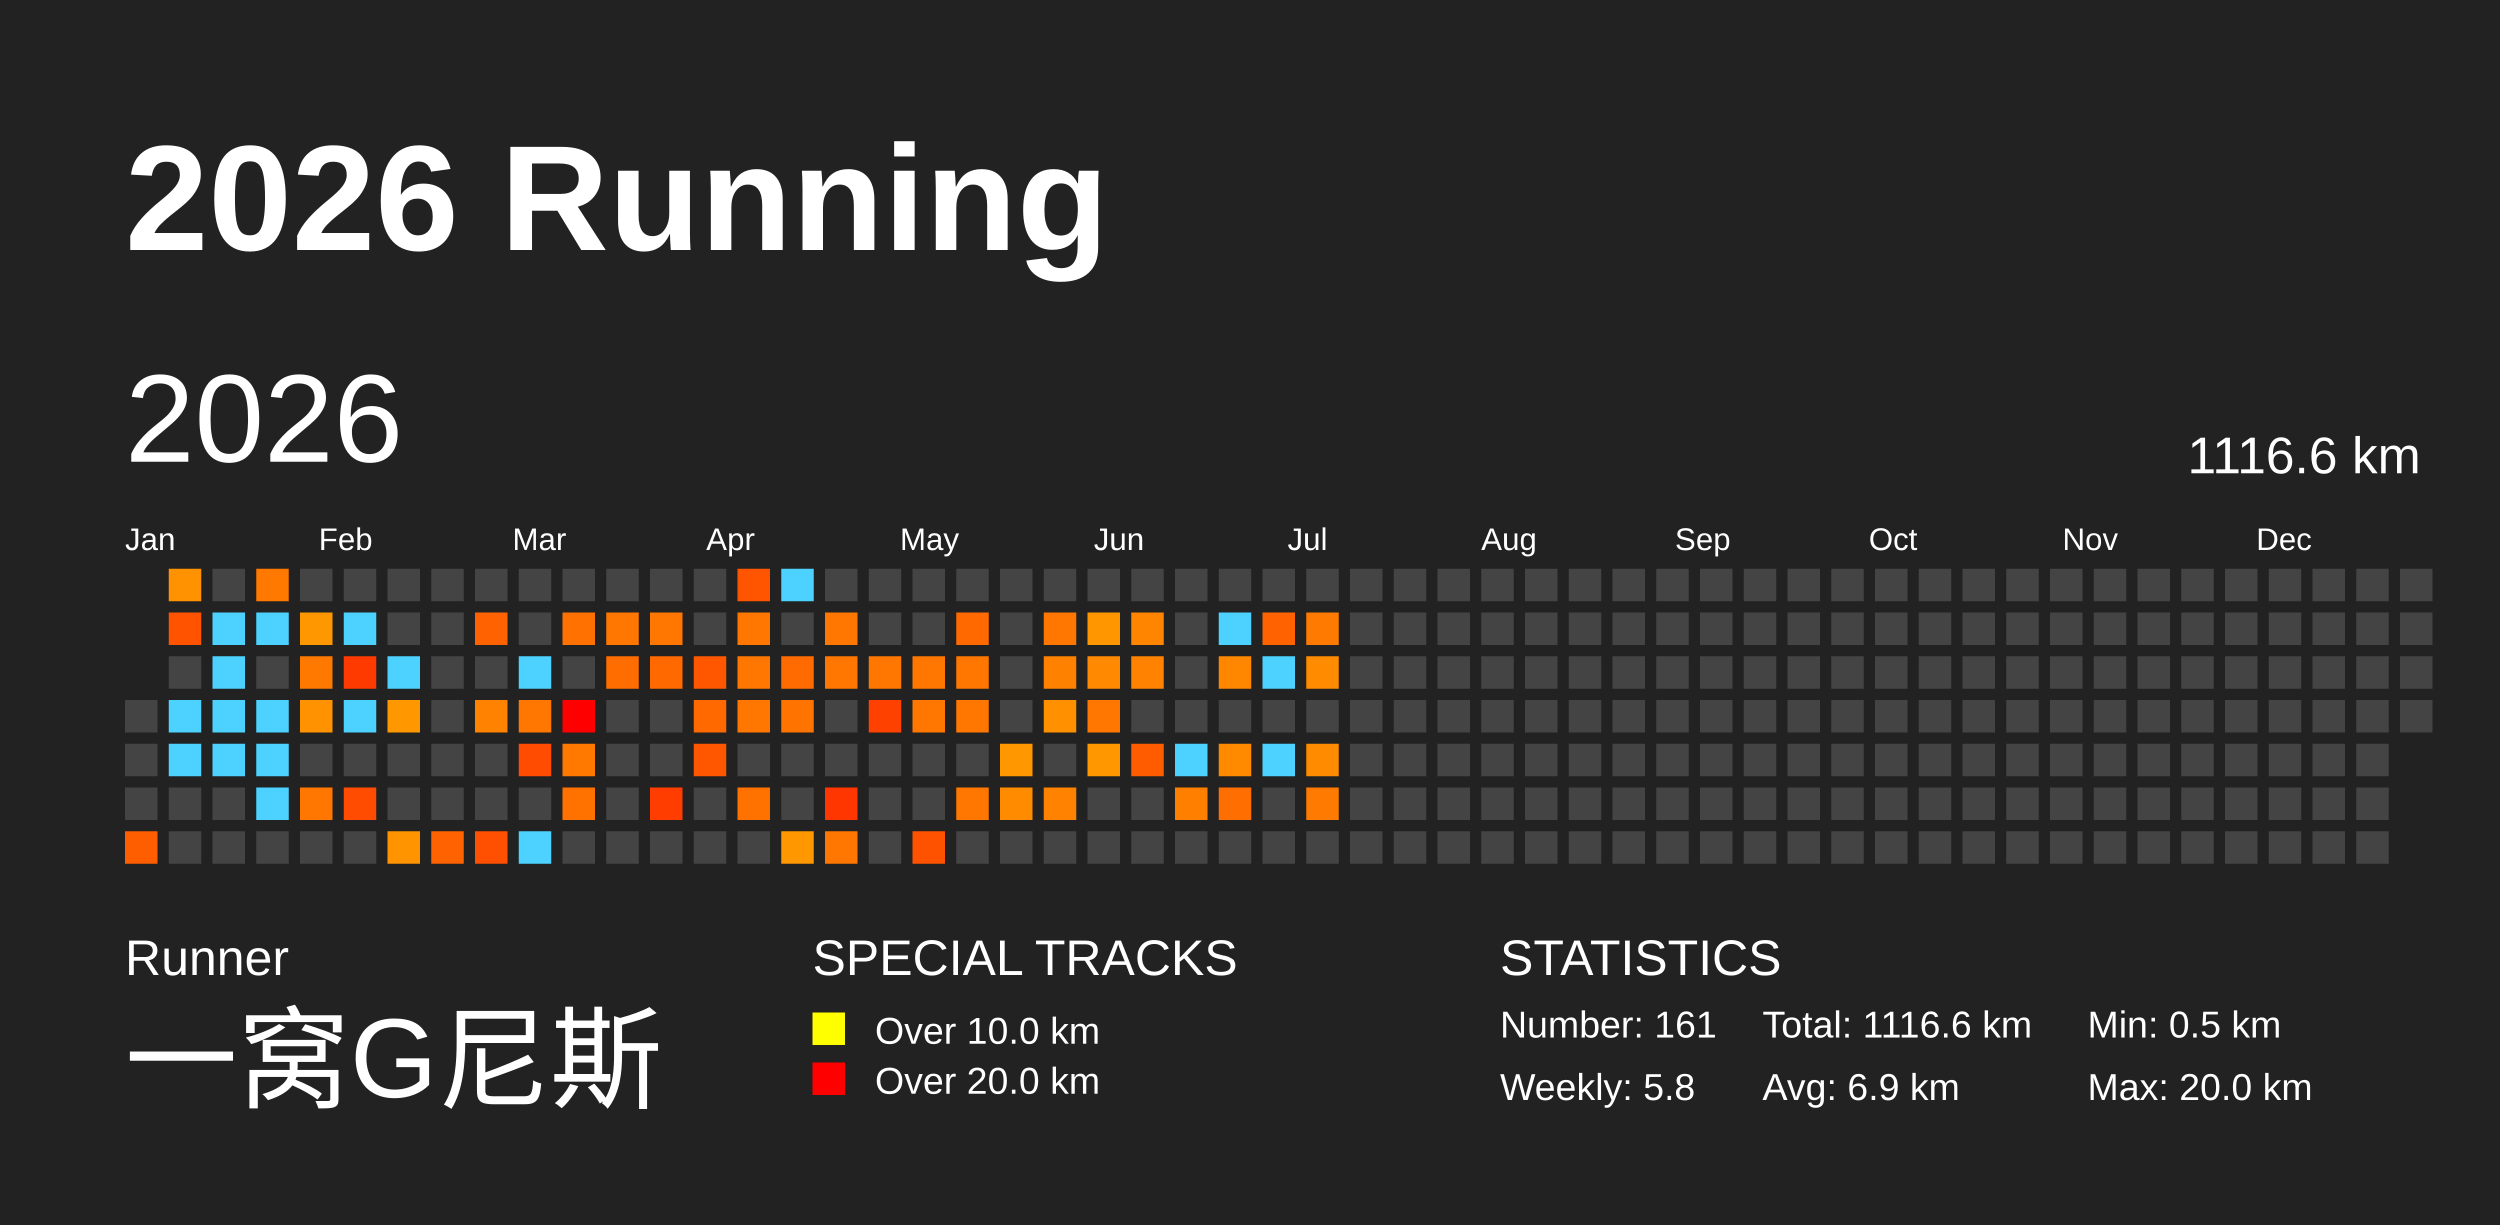
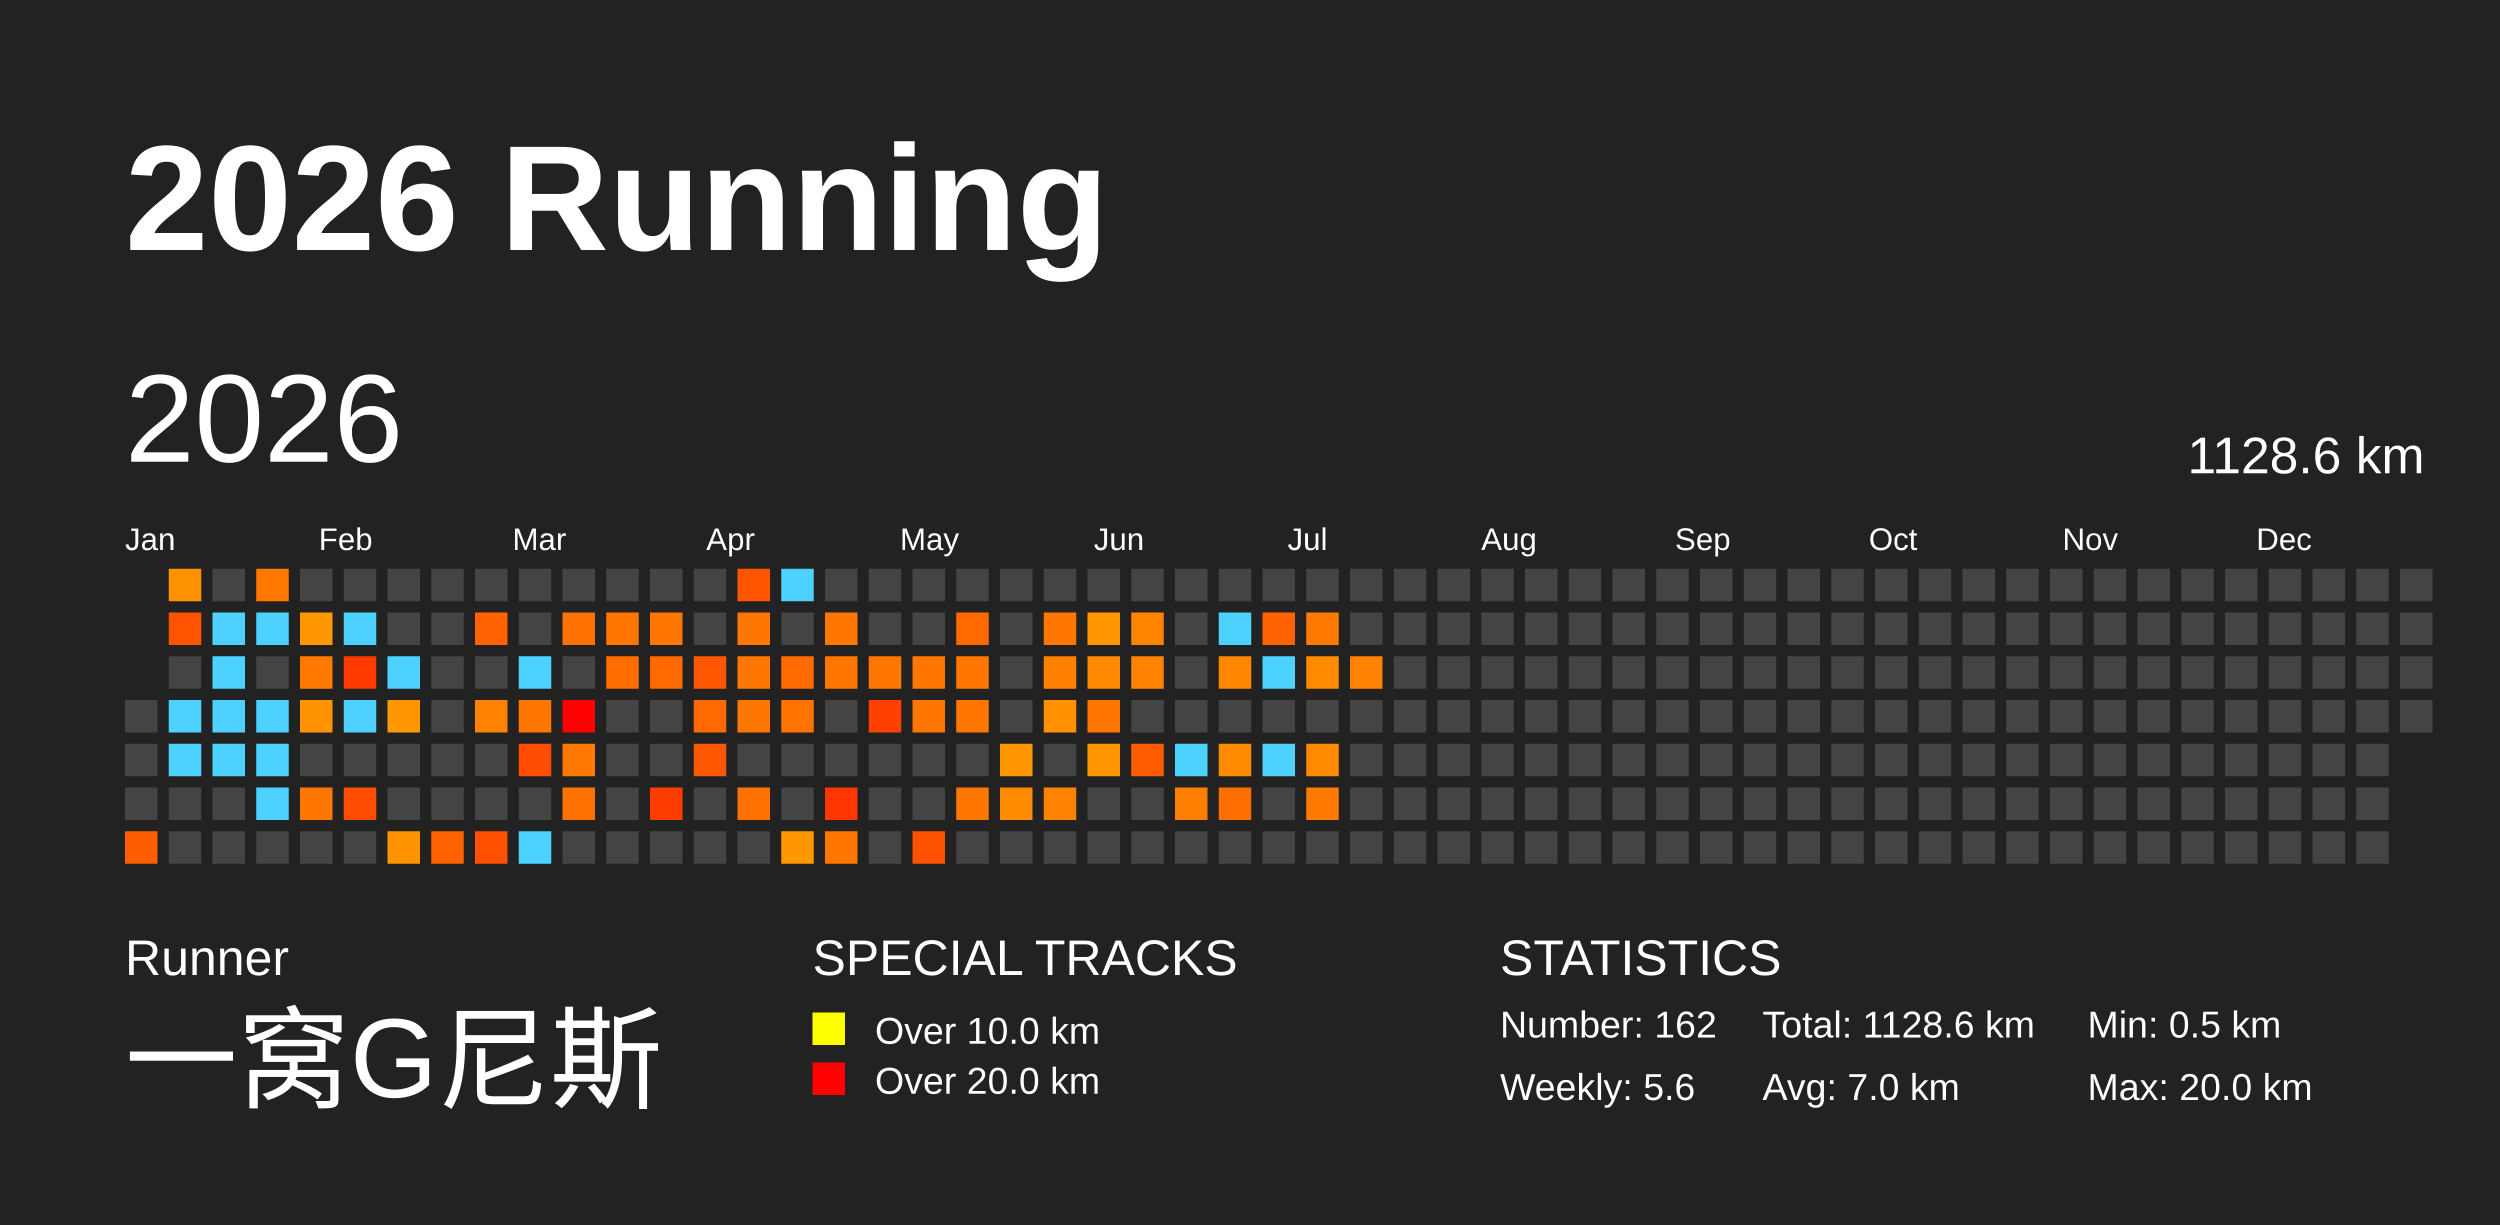
<svg xmlns="http://www.w3.org/2000/svg" baseProfile="full" height="98mm" version="1.1" viewBox="0,0,200,98" width="200mm">
  <defs />
  <rect fill="#222222" height="98" width="200" x="0" y="0" />
  <text fill="#FFFFFF" style="font-size:12px; font-family:Arial; font-weight:bold;" x="10" y="20">2026 Running</text>
  <text fill="#FFFFFF" style="font-size:4px; font-family:Arial" x="10" y="78">Runner</text>
  <text fill="#FFFFFF" style="font-size:9px; font-family:Arial" x="10" y="88">一窝G尼斯</text>
  <text fill="#FFFFFF" style="font-size:4px; font-family:Arial" x="65" y="78">SPECIAL TRACKS</text>
  <rect fill="yellow" height="2.6" width="2.6" x="65" y="81" />
  <text fill="#FFFFFF" style="font-size:3px; font-family:Arial" x="70" y="83.5">Over 10.0 km</text>
  <rect fill="red" height="2.6" width="2.6" x="65" y="85" />
  <text fill="#FFFFFF" style="font-size:3px; font-family:Arial" x="70" y="87.5">Over 20.0 km</text>
  <text fill="#FFFFFF" style="font-size:4px; font-family:Arial" x="120" y="78">STATISTICS</text>
-   <text fill="#FFFFFF" style="font-size:3px; font-family:Arial" x="120" y="83">Number: 161</text>
-   <text fill="#FFFFFF" style="font-size:3px; font-family:Arial" x="120" y="88">Weekly: 5.8</text>
-   <text fill="#FFFFFF" style="font-size:3px; font-family:Arial" x="141" y="83">Total: 1116.6 km</text>
-   <text fill="#FFFFFF" style="font-size:3px; font-family:Arial" x="141" y="88">Avg: 6.9 km</text>
+   <text fill="#FFFFFF" style="font-size:3px; font-family:Arial" x="120" y="83">Number: 162</text>
+   <text fill="#FFFFFF" style="font-size:3px; font-family:Arial" x="120" y="88">Weekly: 5.6</text>
+   <text fill="#FFFFFF" style="font-size:3px; font-family:Arial" x="141" y="83">Total: 1128.6 km</text>
+   <text fill="#FFFFFF" style="font-size:3px; font-family:Arial" x="141" y="88">Avg: 7.0 km</text>
  <text fill="#FFFFFF" style="font-size:3px; font-family:Arial" x="167" y="83">Min: 0.5 km</text>
  <text fill="#FFFFFF" style="font-size:3px; font-family:Arial" x="167" y="88">Max: 20.0 km</text>
  <text dominant-baseline="hanging" fill="#FFFFFF" style="font-size:10.0px; font-family:Arial;" x="10" y="30">2026</text>
-   <text dominant-baseline="hanging" fill="#FFFFFF" style="font-size:4.125px; font-family:Arial;" x="175" y="35">1116.6 km</text>
+   <text dominant-baseline="hanging" fill="#FFFFFF" style="font-size:4.125px; font-family:Arial;" x="175" y="35">1128.6 km</text>
  <text fill="#FFFFFF" style="font-size:2.5px; font-family:Arial" x="10.0" y="44">Jan</text>
  <text fill="#FFFFFF" style="font-size:2.5px; font-family:Arial" x="25.5" y="44">Feb</text>
  <text fill="#FFFFFF" style="font-size:2.5px; font-family:Arial" x="41.0" y="44">Mar</text>
  <text fill="#FFFFFF" style="font-size:2.5px; font-family:Arial" x="56.5" y="44">Apr</text>
  <text fill="#FFFFFF" style="font-size:2.5px; font-family:Arial" x="72.0" y="44">May</text>
  <text fill="#FFFFFF" style="font-size:2.5px; font-family:Arial" x="87.5" y="44">Jun</text>
  <text fill="#FFFFFF" style="font-size:2.5px; font-family:Arial" x="103.0" y="44">Jul</text>
  <text fill="#FFFFFF" style="font-size:2.5px; font-family:Arial" x="118.5" y="44">Aug</text>
  <text fill="#FFFFFF" style="font-size:2.5px; font-family:Arial" x="134.0" y="44">Sep</text>
  <text fill="#FFFFFF" style="font-size:2.5px; font-family:Arial" x="149.5" y="44">Oct</text>
  <text fill="#FFFFFF" style="font-size:2.5px; font-family:Arial" x="165.0" y="44">Nov</text>
  <text fill="#FFFFFF" style="font-size:2.5px; font-family:Arial" x="180.5" y="44">Dec</text>
  <rect fill="#444444" height="2.6" width="2.6" x="10.0" y="56.0" />
  <rect fill="#444444" height="2.6" width="2.6" x="10.0" y="59.5" />
  <rect fill="#444444" height="2.6" width="2.6" x="10.0" y="63.0" />
  <rect fill="#ff5e00" height="2.6" width="2.6" x="10.0" y="66.5" />
  <rect fill="#ff9200" height="2.6" width="2.6" x="13.5" y="45.5" />
  <rect fill="#ff5300" height="2.6" width="2.6" x="13.5" y="49.0" />
  <rect fill="#444444" height="2.6" width="2.6" x="13.5" y="52.5" />
  <rect fill="#4dd2ff" height="2.6" width="2.6" x="13.5" y="56.0" />
  <rect fill="#4dd2ff" height="2.6" width="2.6" x="13.5" y="59.5" />
  <rect fill="#444444" height="2.6" width="2.6" x="13.5" y="63.0" />
  <rect fill="#444444" height="2.6" width="2.6" x="13.5" y="66.5" />
  <rect fill="#444444" height="2.6" width="2.6" x="17.0" y="45.5" />
  <rect fill="#4dd2ff" height="2.6" width="2.6" x="17.0" y="49.0" />
  <rect fill="#4dd2ff" height="2.6" width="2.6" x="17.0" y="52.5" />
  <rect fill="#4dd2ff" height="2.6" width="2.6" x="17.0" y="56.0" />
  <rect fill="#4dd2ff" height="2.6" width="2.6" x="17.0" y="59.5" />
  <rect fill="#444444" height="2.6" width="2.6" x="17.0" y="63.0" />
  <rect fill="#444444" height="2.6" width="2.6" x="17.0" y="66.5" />
  <rect fill="#ff7800" height="2.6" width="2.6" x="20.5" y="45.5" />
  <rect fill="#4dd2ff" height="2.6" width="2.6" x="20.5" y="49.0" />
  <rect fill="#444444" height="2.6" width="2.6" x="20.5" y="52.5" />
  <rect fill="#4dd2ff" height="2.6" width="2.6" x="20.5" y="56.0" />
  <rect fill="#4dd2ff" height="2.6" width="2.6" x="20.5" y="59.5" />
  <rect fill="#4dd2ff" height="2.6" width="2.6" x="20.5" y="63.0" />
  <rect fill="#444444" height="2.6" width="2.6" x="20.5" y="66.5" />
  <rect fill="#444444" height="2.6" width="2.6" x="24.0" y="45.5" />
  <rect fill="#ff9700" height="2.6" width="2.6" x="24.0" y="49.0" />
  <rect fill="#ff7900" height="2.6" width="2.6" x="24.0" y="52.5" />
  <rect fill="#ff9200" height="2.6" width="2.6" x="24.0" y="56.0" />
  <rect fill="#444444" height="2.6" width="2.6" x="24.0" y="59.5" />
  <rect fill="#ff7700" height="2.6" width="2.6" x="24.0" y="63.0" />
  <rect fill="#444444" height="2.6" width="2.6" x="24.0" y="66.5" />
  <rect fill="#444444" height="2.6" width="2.6" x="27.5" y="45.5" />
  <rect fill="#4dd2ff" height="2.6" width="2.6" x="27.5" y="49.0" />
  <rect fill="#ff3a00" height="2.6" width="2.6" x="27.5" y="52.5" />
  <rect fill="#4dd2ff" height="2.6" width="2.6" x="27.5" y="56.0" />
  <rect fill="#444444" height="2.6" width="2.6" x="27.5" y="59.5" />
  <rect fill="#ff4c00" height="2.6" width="2.6" x="27.5" y="63.0" />
  <rect fill="#444444" height="2.6" width="2.6" x="27.5" y="66.5" />
  <rect fill="#444444" height="2.6" width="2.6" x="31.0" y="45.5" />
  <rect fill="#444444" height="2.6" width="2.6" x="31.0" y="49.0" />
  <rect fill="#4dd2ff" height="2.6" width="2.6" x="31.0" y="52.5" />
  <rect fill="#ff9800" height="2.6" width="2.6" x="31.0" y="56.0" />
  <rect fill="#444444" height="2.6" width="2.6" x="31.0" y="59.5" />
  <rect fill="#444444" height="2.6" width="2.6" x="31.0" y="63.0" />
  <rect fill="#ff9400" height="2.6" width="2.6" x="31.0" y="66.5" />
  <rect fill="#444444" height="2.6" width="2.6" x="34.5" y="45.5" />
  <rect fill="#444444" height="2.6" width="2.6" x="34.5" y="49.0" />
  <rect fill="#444444" height="2.6" width="2.6" x="34.5" y="52.5" />
  <rect fill="#444444" height="2.6" width="2.6" x="34.5" y="56.0" />
  <rect fill="#444444" height="2.6" width="2.6" x="34.5" y="59.5" />
  <rect fill="#444444" height="2.6" width="2.6" x="34.5" y="63.0" />
  <rect fill="#ff6200" height="2.6" width="2.6" x="34.5" y="66.5" />
  <rect fill="#444444" height="2.6" width="2.6" x="38.0" y="45.5" />
  <rect fill="#ff6200" height="2.6" width="2.6" x="38.0" y="49.0" />
  <rect fill="#444444" height="2.6" width="2.6" x="38.0" y="52.5" />
  <rect fill="#ff8200" height="2.6" width="2.6" x="38.0" y="56.0" />
  <rect fill="#444444" height="2.6" width="2.6" x="38.0" y="59.5" />
  <rect fill="#444444" height="2.6" width="2.6" x="38.0" y="63.0" />
  <rect fill="#ff4f00" height="2.6" width="2.6" x="38.0" y="66.5" />
  <rect fill="#444444" height="2.6" width="2.6" x="41.5" y="45.5" />
  <rect fill="#444444" height="2.6" width="2.6" x="41.5" y="49.0" />
  <rect fill="#4dd2ff" height="2.6" width="2.6" x="41.5" y="52.5" />
  <rect fill="#ff7700" height="2.6" width="2.6" x="41.5" y="56.0" />
  <rect fill="#ff4c00" height="2.6" width="2.6" x="41.5" y="59.5" />
  <rect fill="#444444" height="2.6" width="2.6" x="41.5" y="63.0" />
  <rect fill="#4dd2ff" height="2.6" width="2.6" x="41.5" y="66.5" />
  <rect fill="#444444" height="2.6" width="2.6" x="45.0" y="45.5" />
  <rect fill="#ff7100" height="2.6" width="2.6" x="45.0" y="49.0" />
  <rect fill="#444444" height="2.6" width="2.6" x="45.0" y="52.5" />
  <rect fill="red" height="2.6" width="2.6" x="45.0" y="56.0" />
  <rect fill="#ff7800" height="2.6" width="2.6" x="45.0" y="59.5" />
  <rect fill="#ff7200" height="2.6" width="2.6" x="45.0" y="63.0" />
  <rect fill="#444444" height="2.6" width="2.6" x="45.0" y="66.5" />
  <rect fill="#444444" height="2.6" width="2.6" x="48.5" y="45.5" />
  <rect fill="#ff7700" height="2.6" width="2.6" x="48.5" y="49.0" />
  <rect fill="#ff6c00" height="2.6" width="2.6" x="48.5" y="52.5" />
  <rect fill="#444444" height="2.6" width="2.6" x="48.5" y="56.0" />
  <rect fill="#444444" height="2.6" width="2.6" x="48.5" y="59.5" />
  <rect fill="#444444" height="2.6" width="2.6" x="48.5" y="63.0" />
  <rect fill="#444444" height="2.6" width="2.6" x="48.5" y="66.5" />
  <rect fill="#444444" height="2.6" width="2.6" x="52.0" y="45.5" />
  <rect fill="#ff7700" height="2.6" width="2.6" x="52.0" y="49.0" />
  <rect fill="#ff6900" height="2.6" width="2.6" x="52.0" y="52.5" />
  <rect fill="#444444" height="2.6" width="2.6" x="52.0" y="56.0" />
  <rect fill="#444444" height="2.6" width="2.6" x="52.0" y="59.5" />
  <rect fill="#ff3d00" height="2.6" width="2.6" x="52.0" y="63.0" />
  <rect fill="#444444" height="2.6" width="2.6" x="52.0" y="66.5" />
  <rect fill="#444444" height="2.6" width="2.6" x="55.5" y="45.5" />
  <rect fill="#444444" height="2.6" width="2.6" x="55.5" y="49.0" />
  <rect fill="#ff5700" height="2.6" width="2.6" x="55.5" y="52.5" />
  <rect fill="#ff6900" height="2.6" width="2.6" x="55.5" y="56.0" />
  <rect fill="#ff5600" height="2.6" width="2.6" x="55.5" y="59.5" />
  <rect fill="#444444" height="2.6" width="2.6" x="55.5" y="63.0" />
  <rect fill="#444444" height="2.6" width="2.6" x="55.5" y="66.5" />
  <rect fill="#ff5500" height="2.6" width="2.6" x="59.0" y="45.5" />
  <rect fill="#ff7700" height="2.6" width="2.6" x="59.0" y="49.0" />
  <rect fill="#ff7700" height="2.6" width="2.6" x="59.0" y="52.5" />
  <rect fill="#ff7700" height="2.6" width="2.6" x="59.0" y="56.0" />
  <rect fill="#444444" height="2.6" width="2.6" x="59.0" y="59.5" />
  <rect fill="#ff7200" height="2.6" width="2.6" x="59.0" y="63.0" />
  <rect fill="#444444" height="2.6" width="2.6" x="59.0" y="66.5" />
  <rect fill="#4dd2ff" height="2.6" width="2.6" x="62.5" y="45.5" />
  <rect fill="#444444" height="2.6" width="2.6" x="62.5" y="49.0" />
  <rect fill="#ff6b00" height="2.6" width="2.6" x="62.5" y="52.5" />
  <rect fill="#ff7400" height="2.6" width="2.6" x="62.5" y="56.0" />
  <rect fill="#444444" height="2.6" width="2.6" x="62.5" y="59.5" />
  <rect fill="#444444" height="2.6" width="2.6" x="62.5" y="63.0" />
  <rect fill="#ff9800" height="2.6" width="2.6" x="62.5" y="66.5" />
  <rect fill="#444444" height="2.6" width="2.6" x="66.0" y="45.5" />
  <rect fill="#ff7700" height="2.6" width="2.6" x="66.0" y="49.0" />
  <rect fill="#ff7700" height="2.6" width="2.6" x="66.0" y="52.5" />
  <rect fill="#444444" height="2.6" width="2.6" x="66.0" y="56.0" />
  <rect fill="#444444" height="2.6" width="2.6" x="66.0" y="59.5" />
  <rect fill="#ff3600" height="2.6" width="2.6" x="66.0" y="63.0" />
  <rect fill="#ff7600" height="2.6" width="2.6" x="66.0" y="66.5" />
  <rect fill="#444444" height="2.6" width="2.6" x="69.5" y="45.5" />
  <rect fill="#444444" height="2.6" width="2.6" x="69.5" y="49.0" />
  <rect fill="#ff7700" height="2.6" width="2.6" x="69.5" y="52.5" />
  <rect fill="#ff4100" height="2.6" width="2.6" x="69.5" y="56.0" />
  <rect fill="#444444" height="2.6" width="2.6" x="69.5" y="59.5" />
  <rect fill="#444444" height="2.6" width="2.6" x="69.5" y="63.0" />
  <rect fill="#444444" height="2.6" width="2.6" x="69.5" y="66.5" />
  <rect fill="#444444" height="2.6" width="2.6" x="73.0" y="45.5" />
  <rect fill="#444444" height="2.6" width="2.6" x="73.0" y="49.0" />
  <rect fill="#ff7700" height="2.6" width="2.6" x="73.0" y="52.5" />
  <rect fill="#ff7700" height="2.6" width="2.6" x="73.0" y="56.0" />
  <rect fill="#444444" height="2.6" width="2.6" x="73.0" y="59.5" />
  <rect fill="#444444" height="2.6" width="2.6" x="73.0" y="63.0" />
  <rect fill="#ff5200" height="2.6" width="2.6" x="73.0" y="66.5" />
  <rect fill="#444444" height="2.6" width="2.6" x="76.5" y="45.5" />
  <rect fill="#ff6900" height="2.6" width="2.6" x="76.5" y="49.0" />
  <rect fill="#ff7700" height="2.6" width="2.6" x="76.5" y="52.5" />
  <rect fill="#ff7700" height="2.6" width="2.6" x="76.5" y="56.0" />
  <rect fill="#444444" height="2.6" width="2.6" x="76.5" y="59.5" />
  <rect fill="#ff7700" height="2.6" width="2.6" x="76.5" y="63.0" />
  <rect fill="#444444" height="2.6" width="2.6" x="76.5" y="66.5" />
  <rect fill="#444444" height="2.6" width="2.6" x="80.0" y="45.5" />
  <rect fill="#444444" height="2.6" width="2.6" x="80.0" y="49.0" />
  <rect fill="#444444" height="2.6" width="2.6" x="80.0" y="52.5" />
  <rect fill="#444444" height="2.6" width="2.6" x="80.0" y="56.0" />
  <rect fill="#ff9700" height="2.6" width="2.6" x="80.0" y="59.5" />
  <rect fill="#ff8b00" height="2.6" width="2.6" x="80.0" y="63.0" />
  <rect fill="#444444" height="2.6" width="2.6" x="80.0" y="66.5" />
  <rect fill="#444444" height="2.6" width="2.6" x="83.5" y="45.5" />
  <rect fill="#ff7600" height="2.6" width="2.6" x="83.5" y="49.0" />
  <rect fill="#ff8100" height="2.6" width="2.6" x="83.5" y="52.5" />
  <rect fill="#ff9000" height="2.6" width="2.6" x="83.5" y="56.0" />
  <rect fill="#444444" height="2.6" width="2.6" x="83.5" y="59.5" />
  <rect fill="#ff8200" height="2.6" width="2.6" x="83.5" y="63.0" />
  <rect fill="#444444" height="2.6" width="2.6" x="83.5" y="66.5" />
  <rect fill="#444444" height="2.6" width="2.6" x="87.0" y="45.5" />
  <rect fill="#ff9600" height="2.6" width="2.6" x="87.0" y="49.0" />
  <rect fill="#ff8900" height="2.6" width="2.6" x="87.0" y="52.5" />
  <rect fill="#ff7700" height="2.6" width="2.6" x="87.0" y="56.0" />
  <rect fill="#ff9800" height="2.6" width="2.6" x="87.0" y="59.5" />
  <rect fill="#444444" height="2.6" width="2.6" x="87.0" y="63.0" />
  <rect fill="#444444" height="2.6" width="2.6" x="87.0" y="66.5" />
  <rect fill="#444444" height="2.6" width="2.6" x="90.5" y="45.5" />
  <rect fill="#ff8400" height="2.6" width="2.6" x="90.5" y="49.0" />
  <rect fill="#ff8200" height="2.6" width="2.6" x="90.5" y="52.5" />
  <rect fill="#444444" height="2.6" width="2.6" x="90.5" y="56.0" />
  <rect fill="#ff5c00" height="2.6" width="2.6" x="90.5" y="59.5" />
  <rect fill="#444444" height="2.6" width="2.6" x="90.5" y="63.0" />
  <rect fill="#444444" height="2.6" width="2.6" x="90.5" y="66.5" />
  <rect fill="#444444" height="2.6" width="2.6" x="94.0" y="45.5" />
  <rect fill="#444444" height="2.6" width="2.6" x="94.0" y="49.0" />
  <rect fill="#444444" height="2.6" width="2.6" x="94.0" y="52.5" />
  <rect fill="#444444" height="2.6" width="2.6" x="94.0" y="56.0" />
  <rect fill="#4dd2ff" height="2.6" width="2.6" x="94.0" y="59.5" />
  <rect fill="#ff8000" height="2.6" width="2.6" x="94.0" y="63.0" />
  <rect fill="#444444" height="2.6" width="2.6" x="94.0" y="66.5" />
  <rect fill="#444444" height="2.6" width="2.6" x="97.5" y="45.5" />
  <rect fill="#4dd2ff" height="2.6" width="2.6" x="97.5" y="49.0" />
  <rect fill="#ff8700" height="2.6" width="2.6" x="97.5" y="52.5" />
  <rect fill="#444444" height="2.6" width="2.6" x="97.5" y="56.0" />
  <rect fill="#ff8a00" height="2.6" width="2.6" x="97.5" y="59.5" />
  <rect fill="#ff6e00" height="2.6" width="2.6" x="97.5" y="63.0" />
  <rect fill="#444444" height="2.6" width="2.6" x="97.5" y="66.5" />
  <rect fill="#444444" height="2.6" width="2.6" x="101.0" y="45.5" />
  <rect fill="#ff6200" height="2.6" width="2.6" x="101.0" y="49.0" />
  <rect fill="#4dd2ff" height="2.6" width="2.6" x="101.0" y="52.5" />
  <rect fill="#444444" height="2.6" width="2.6" x="101.0" y="56.0" />
  <rect fill="#4dd2ff" height="2.6" width="2.6" x="101.0" y="59.5" />
  <rect fill="#444444" height="2.6" width="2.6" x="101.0" y="63.0" />
  <rect fill="#444444" height="2.6" width="2.6" x="101.0" y="66.5" />
  <rect fill="#444444" height="2.6" width="2.6" x="104.5" y="45.5" />
  <rect fill="#ff7a00" height="2.6" width="2.6" x="104.5" y="49.0" />
  <rect fill="#ff8b00" height="2.6" width="2.6" x="104.5" y="52.5" />
  <rect fill="#444444" height="2.6" width="2.6" x="104.5" y="56.0" />
  <rect fill="#ff8b00" height="2.6" width="2.6" x="104.5" y="59.5" />
  <rect fill="#ff7a00" height="2.6" width="2.6" x="104.5" y="63.0" />
  <rect fill="#444444" height="2.6" width="2.6" x="104.5" y="66.5" />
  <rect fill="#444444" height="2.6" width="2.6" x="108.0" y="45.5" />
  <rect fill="#444444" height="2.6" width="2.6" x="108.0" y="49.0" />
-   <rect fill="#444444" height="2.6" width="2.6" x="108.0" y="52.5" />
+   <rect fill="#ff8200" height="2.6" width="2.6" x="108.0" y="52.5" />
  <rect fill="#444444" height="2.6" width="2.6" x="108.0" y="56.0" />
  <rect fill="#444444" height="2.6" width="2.6" x="108.0" y="59.5" />
  <rect fill="#444444" height="2.6" width="2.6" x="108.0" y="63.0" />
  <rect fill="#444444" height="2.6" width="2.6" x="108.0" y="66.5" />
  <rect fill="#444444" height="2.6" width="2.6" x="111.5" y="45.5" />
  <rect fill="#444444" height="2.6" width="2.6" x="111.5" y="49.0" />
  <rect fill="#444444" height="2.6" width="2.6" x="111.5" y="52.5" />
  <rect fill="#444444" height="2.6" width="2.6" x="111.5" y="56.0" />
  <rect fill="#444444" height="2.6" width="2.6" x="111.5" y="59.5" />
  <rect fill="#444444" height="2.6" width="2.6" x="111.5" y="63.0" />
  <rect fill="#444444" height="2.6" width="2.6" x="111.5" y="66.5" />
  <rect fill="#444444" height="2.6" width="2.6" x="115.0" y="45.5" />
  <rect fill="#444444" height="2.6" width="2.6" x="115.0" y="49.0" />
  <rect fill="#444444" height="2.6" width="2.6" x="115.0" y="52.5" />
  <rect fill="#444444" height="2.6" width="2.6" x="115.0" y="56.0" />
  <rect fill="#444444" height="2.6" width="2.6" x="115.0" y="59.5" />
  <rect fill="#444444" height="2.6" width="2.6" x="115.0" y="63.0" />
  <rect fill="#444444" height="2.6" width="2.6" x="115.0" y="66.5" />
  <rect fill="#444444" height="2.6" width="2.6" x="118.5" y="45.5" />
  <rect fill="#444444" height="2.6" width="2.6" x="118.5" y="49.0" />
  <rect fill="#444444" height="2.6" width="2.6" x="118.5" y="52.5" />
  <rect fill="#444444" height="2.6" width="2.6" x="118.5" y="56.0" />
  <rect fill="#444444" height="2.6" width="2.6" x="118.5" y="59.5" />
  <rect fill="#444444" height="2.6" width="2.6" x="118.5" y="63.0" />
  <rect fill="#444444" height="2.6" width="2.6" x="118.5" y="66.5" />
  <rect fill="#444444" height="2.6" width="2.6" x="122.0" y="45.5" />
  <rect fill="#444444" height="2.6" width="2.6" x="122.0" y="49.0" />
  <rect fill="#444444" height="2.6" width="2.6" x="122.0" y="52.5" />
  <rect fill="#444444" height="2.6" width="2.6" x="122.0" y="56.0" />
  <rect fill="#444444" height="2.6" width="2.6" x="122.0" y="59.5" />
  <rect fill="#444444" height="2.6" width="2.6" x="122.0" y="63.0" />
  <rect fill="#444444" height="2.6" width="2.6" x="122.0" y="66.5" />
  <rect fill="#444444" height="2.6" width="2.6" x="125.5" y="45.5" />
  <rect fill="#444444" height="2.6" width="2.6" x="125.5" y="49.0" />
  <rect fill="#444444" height="2.6" width="2.6" x="125.5" y="52.5" />
  <rect fill="#444444" height="2.6" width="2.6" x="125.5" y="56.0" />
  <rect fill="#444444" height="2.6" width="2.6" x="125.5" y="59.5" />
  <rect fill="#444444" height="2.6" width="2.6" x="125.5" y="63.0" />
  <rect fill="#444444" height="2.6" width="2.6" x="125.5" y="66.5" />
  <rect fill="#444444" height="2.6" width="2.6" x="129.0" y="45.5" />
  <rect fill="#444444" height="2.6" width="2.6" x="129.0" y="49.0" />
  <rect fill="#444444" height="2.6" width="2.6" x="129.0" y="52.5" />
  <rect fill="#444444" height="2.6" width="2.6" x="129.0" y="56.0" />
  <rect fill="#444444" height="2.6" width="2.6" x="129.0" y="59.5" />
  <rect fill="#444444" height="2.6" width="2.6" x="129.0" y="63.0" />
  <rect fill="#444444" height="2.6" width="2.6" x="129.0" y="66.5" />
  <rect fill="#444444" height="2.6" width="2.6" x="132.5" y="45.5" />
  <rect fill="#444444" height="2.6" width="2.6" x="132.5" y="49.0" />
  <rect fill="#444444" height="2.6" width="2.6" x="132.5" y="52.5" />
  <rect fill="#444444" height="2.6" width="2.6" x="132.5" y="56.0" />
  <rect fill="#444444" height="2.6" width="2.6" x="132.5" y="59.5" />
  <rect fill="#444444" height="2.6" width="2.6" x="132.5" y="63.0" />
  <rect fill="#444444" height="2.6" width="2.6" x="132.5" y="66.5" />
  <rect fill="#444444" height="2.6" width="2.6" x="136.0" y="45.5" />
  <rect fill="#444444" height="2.6" width="2.6" x="136.0" y="49.0" />
  <rect fill="#444444" height="2.6" width="2.6" x="136.0" y="52.5" />
  <rect fill="#444444" height="2.6" width="2.6" x="136.0" y="56.0" />
  <rect fill="#444444" height="2.6" width="2.6" x="136.0" y="59.5" />
  <rect fill="#444444" height="2.6" width="2.6" x="136.0" y="63.0" />
  <rect fill="#444444" height="2.6" width="2.6" x="136.0" y="66.5" />
  <rect fill="#444444" height="2.6" width="2.6" x="139.5" y="45.5" />
  <rect fill="#444444" height="2.6" width="2.6" x="139.5" y="49.0" />
  <rect fill="#444444" height="2.6" width="2.6" x="139.5" y="52.5" />
  <rect fill="#444444" height="2.6" width="2.6" x="139.5" y="56.0" />
  <rect fill="#444444" height="2.6" width="2.6" x="139.5" y="59.5" />
  <rect fill="#444444" height="2.6" width="2.6" x="139.5" y="63.0" />
  <rect fill="#444444" height="2.6" width="2.6" x="139.5" y="66.5" />
  <rect fill="#444444" height="2.6" width="2.6" x="143.0" y="45.5" />
  <rect fill="#444444" height="2.6" width="2.6" x="143.0" y="49.0" />
  <rect fill="#444444" height="2.6" width="2.6" x="143.0" y="52.5" />
  <rect fill="#444444" height="2.6" width="2.6" x="143.0" y="56.0" />
  <rect fill="#444444" height="2.6" width="2.6" x="143.0" y="59.5" />
  <rect fill="#444444" height="2.6" width="2.6" x="143.0" y="63.0" />
  <rect fill="#444444" height="2.6" width="2.6" x="143.0" y="66.5" />
  <rect fill="#444444" height="2.6" width="2.6" x="146.5" y="45.5" />
  <rect fill="#444444" height="2.6" width="2.6" x="146.5" y="49.0" />
  <rect fill="#444444" height="2.6" width="2.6" x="146.5" y="52.5" />
  <rect fill="#444444" height="2.6" width="2.6" x="146.5" y="56.0" />
  <rect fill="#444444" height="2.6" width="2.6" x="146.5" y="59.5" />
  <rect fill="#444444" height="2.6" width="2.6" x="146.5" y="63.0" />
  <rect fill="#444444" height="2.6" width="2.6" x="146.5" y="66.5" />
  <rect fill="#444444" height="2.6" width="2.6" x="150.0" y="45.5" />
  <rect fill="#444444" height="2.6" width="2.6" x="150.0" y="49.0" />
  <rect fill="#444444" height="2.6" width="2.6" x="150.0" y="52.5" />
  <rect fill="#444444" height="2.6" width="2.6" x="150.0" y="56.0" />
  <rect fill="#444444" height="2.6" width="2.6" x="150.0" y="59.5" />
  <rect fill="#444444" height="2.6" width="2.6" x="150.0" y="63.0" />
  <rect fill="#444444" height="2.6" width="2.6" x="150.0" y="66.5" />
  <rect fill="#444444" height="2.6" width="2.6" x="153.5" y="45.5" />
  <rect fill="#444444" height="2.6" width="2.6" x="153.5" y="49.0" />
  <rect fill="#444444" height="2.6" width="2.6" x="153.5" y="52.5" />
  <rect fill="#444444" height="2.6" width="2.6" x="153.5" y="56.0" />
  <rect fill="#444444" height="2.6" width="2.6" x="153.5" y="59.5" />
  <rect fill="#444444" height="2.6" width="2.6" x="153.5" y="63.0" />
  <rect fill="#444444" height="2.6" width="2.6" x="153.5" y="66.5" />
  <rect fill="#444444" height="2.6" width="2.6" x="157.0" y="45.5" />
  <rect fill="#444444" height="2.6" width="2.6" x="157.0" y="49.0" />
  <rect fill="#444444" height="2.6" width="2.6" x="157.0" y="52.5" />
  <rect fill="#444444" height="2.6" width="2.6" x="157.0" y="56.0" />
  <rect fill="#444444" height="2.6" width="2.6" x="157.0" y="59.5" />
  <rect fill="#444444" height="2.6" width="2.6" x="157.0" y="63.0" />
  <rect fill="#444444" height="2.6" width="2.6" x="157.0" y="66.5" />
  <rect fill="#444444" height="2.6" width="2.6" x="160.5" y="45.5" />
  <rect fill="#444444" height="2.6" width="2.6" x="160.5" y="49.0" />
  <rect fill="#444444" height="2.6" width="2.6" x="160.5" y="52.5" />
  <rect fill="#444444" height="2.6" width="2.6" x="160.5" y="56.0" />
  <rect fill="#444444" height="2.6" width="2.6" x="160.5" y="59.5" />
  <rect fill="#444444" height="2.6" width="2.6" x="160.5" y="63.0" />
  <rect fill="#444444" height="2.6" width="2.6" x="160.5" y="66.5" />
  <rect fill="#444444" height="2.6" width="2.6" x="164.0" y="45.5" />
  <rect fill="#444444" height="2.6" width="2.6" x="164.0" y="49.0" />
  <rect fill="#444444" height="2.6" width="2.6" x="164.0" y="52.5" />
  <rect fill="#444444" height="2.6" width="2.6" x="164.0" y="56.0" />
  <rect fill="#444444" height="2.6" width="2.6" x="164.0" y="59.5" />
  <rect fill="#444444" height="2.6" width="2.6" x="164.0" y="63.0" />
  <rect fill="#444444" height="2.6" width="2.6" x="164.0" y="66.5" />
  <rect fill="#444444" height="2.6" width="2.6" x="167.5" y="45.5" />
  <rect fill="#444444" height="2.6" width="2.6" x="167.5" y="49.0" />
  <rect fill="#444444" height="2.6" width="2.6" x="167.5" y="52.5" />
  <rect fill="#444444" height="2.6" width="2.6" x="167.5" y="56.0" />
  <rect fill="#444444" height="2.6" width="2.6" x="167.5" y="59.5" />
  <rect fill="#444444" height="2.6" width="2.6" x="167.5" y="63.0" />
  <rect fill="#444444" height="2.6" width="2.6" x="167.5" y="66.5" />
  <rect fill="#444444" height="2.6" width="2.6" x="171.0" y="45.5" />
  <rect fill="#444444" height="2.6" width="2.6" x="171.0" y="49.0" />
  <rect fill="#444444" height="2.6" width="2.6" x="171.0" y="52.5" />
  <rect fill="#444444" height="2.6" width="2.6" x="171.0" y="56.0" />
  <rect fill="#444444" height="2.6" width="2.6" x="171.0" y="59.5" />
  <rect fill="#444444" height="2.6" width="2.6" x="171.0" y="63.0" />
  <rect fill="#444444" height="2.6" width="2.6" x="171.0" y="66.5" />
  <rect fill="#444444" height="2.6" width="2.6" x="174.5" y="45.5" />
  <rect fill="#444444" height="2.6" width="2.6" x="174.5" y="49.0" />
  <rect fill="#444444" height="2.6" width="2.6" x="174.5" y="52.5" />
  <rect fill="#444444" height="2.6" width="2.6" x="174.5" y="56.0" />
  <rect fill="#444444" height="2.6" width="2.6" x="174.5" y="59.5" />
  <rect fill="#444444" height="2.6" width="2.6" x="174.5" y="63.0" />
  <rect fill="#444444" height="2.6" width="2.6" x="174.5" y="66.5" />
  <rect fill="#444444" height="2.6" width="2.6" x="178.0" y="45.5" />
  <rect fill="#444444" height="2.6" width="2.6" x="178.0" y="49.0" />
  <rect fill="#444444" height="2.6" width="2.6" x="178.0" y="52.5" />
  <rect fill="#444444" height="2.6" width="2.6" x="178.0" y="56.0" />
  <rect fill="#444444" height="2.6" width="2.6" x="178.0" y="59.5" />
  <rect fill="#444444" height="2.6" width="2.6" x="178.0" y="63.0" />
  <rect fill="#444444" height="2.6" width="2.6" x="178.0" y="66.5" />
  <rect fill="#444444" height="2.6" width="2.6" x="181.5" y="45.5" />
  <rect fill="#444444" height="2.6" width="2.6" x="181.5" y="49.0" />
  <rect fill="#444444" height="2.6" width="2.6" x="181.5" y="52.5" />
  <rect fill="#444444" height="2.6" width="2.6" x="181.5" y="56.0" />
  <rect fill="#444444" height="2.6" width="2.6" x="181.5" y="59.5" />
  <rect fill="#444444" height="2.6" width="2.6" x="181.5" y="63.0" />
  <rect fill="#444444" height="2.6" width="2.6" x="181.5" y="66.5" />
  <rect fill="#444444" height="2.6" width="2.6" x="185.0" y="45.5" />
  <rect fill="#444444" height="2.6" width="2.6" x="185.0" y="49.0" />
  <rect fill="#444444" height="2.6" width="2.6" x="185.0" y="52.5" />
  <rect fill="#444444" height="2.6" width="2.6" x="185.0" y="56.0" />
  <rect fill="#444444" height="2.6" width="2.6" x="185.0" y="59.5" />
  <rect fill="#444444" height="2.6" width="2.6" x="185.0" y="63.0" />
  <rect fill="#444444" height="2.6" width="2.6" x="185.0" y="66.5" />
  <rect fill="#444444" height="2.6" width="2.6" x="188.5" y="45.5" />
  <rect fill="#444444" height="2.6" width="2.6" x="188.5" y="49.0" />
  <rect fill="#444444" height="2.6" width="2.6" x="188.5" y="52.5" />
  <rect fill="#444444" height="2.6" width="2.6" x="188.5" y="56.0" />
  <rect fill="#444444" height="2.6" width="2.6" x="188.5" y="59.5" />
  <rect fill="#444444" height="2.6" width="2.6" x="188.5" y="63.0" />
  <rect fill="#444444" height="2.6" width="2.6" x="188.5" y="66.5" />
  <rect fill="#444444" height="2.6" width="2.6" x="192.0" y="45.5" />
  <rect fill="#444444" height="2.6" width="2.6" x="192.0" y="49.0" />
  <rect fill="#444444" height="2.6" width="2.6" x="192.0" y="52.5" />
  <rect fill="#444444" height="2.6" width="2.6" x="192.0" y="56.0" />
</svg>
